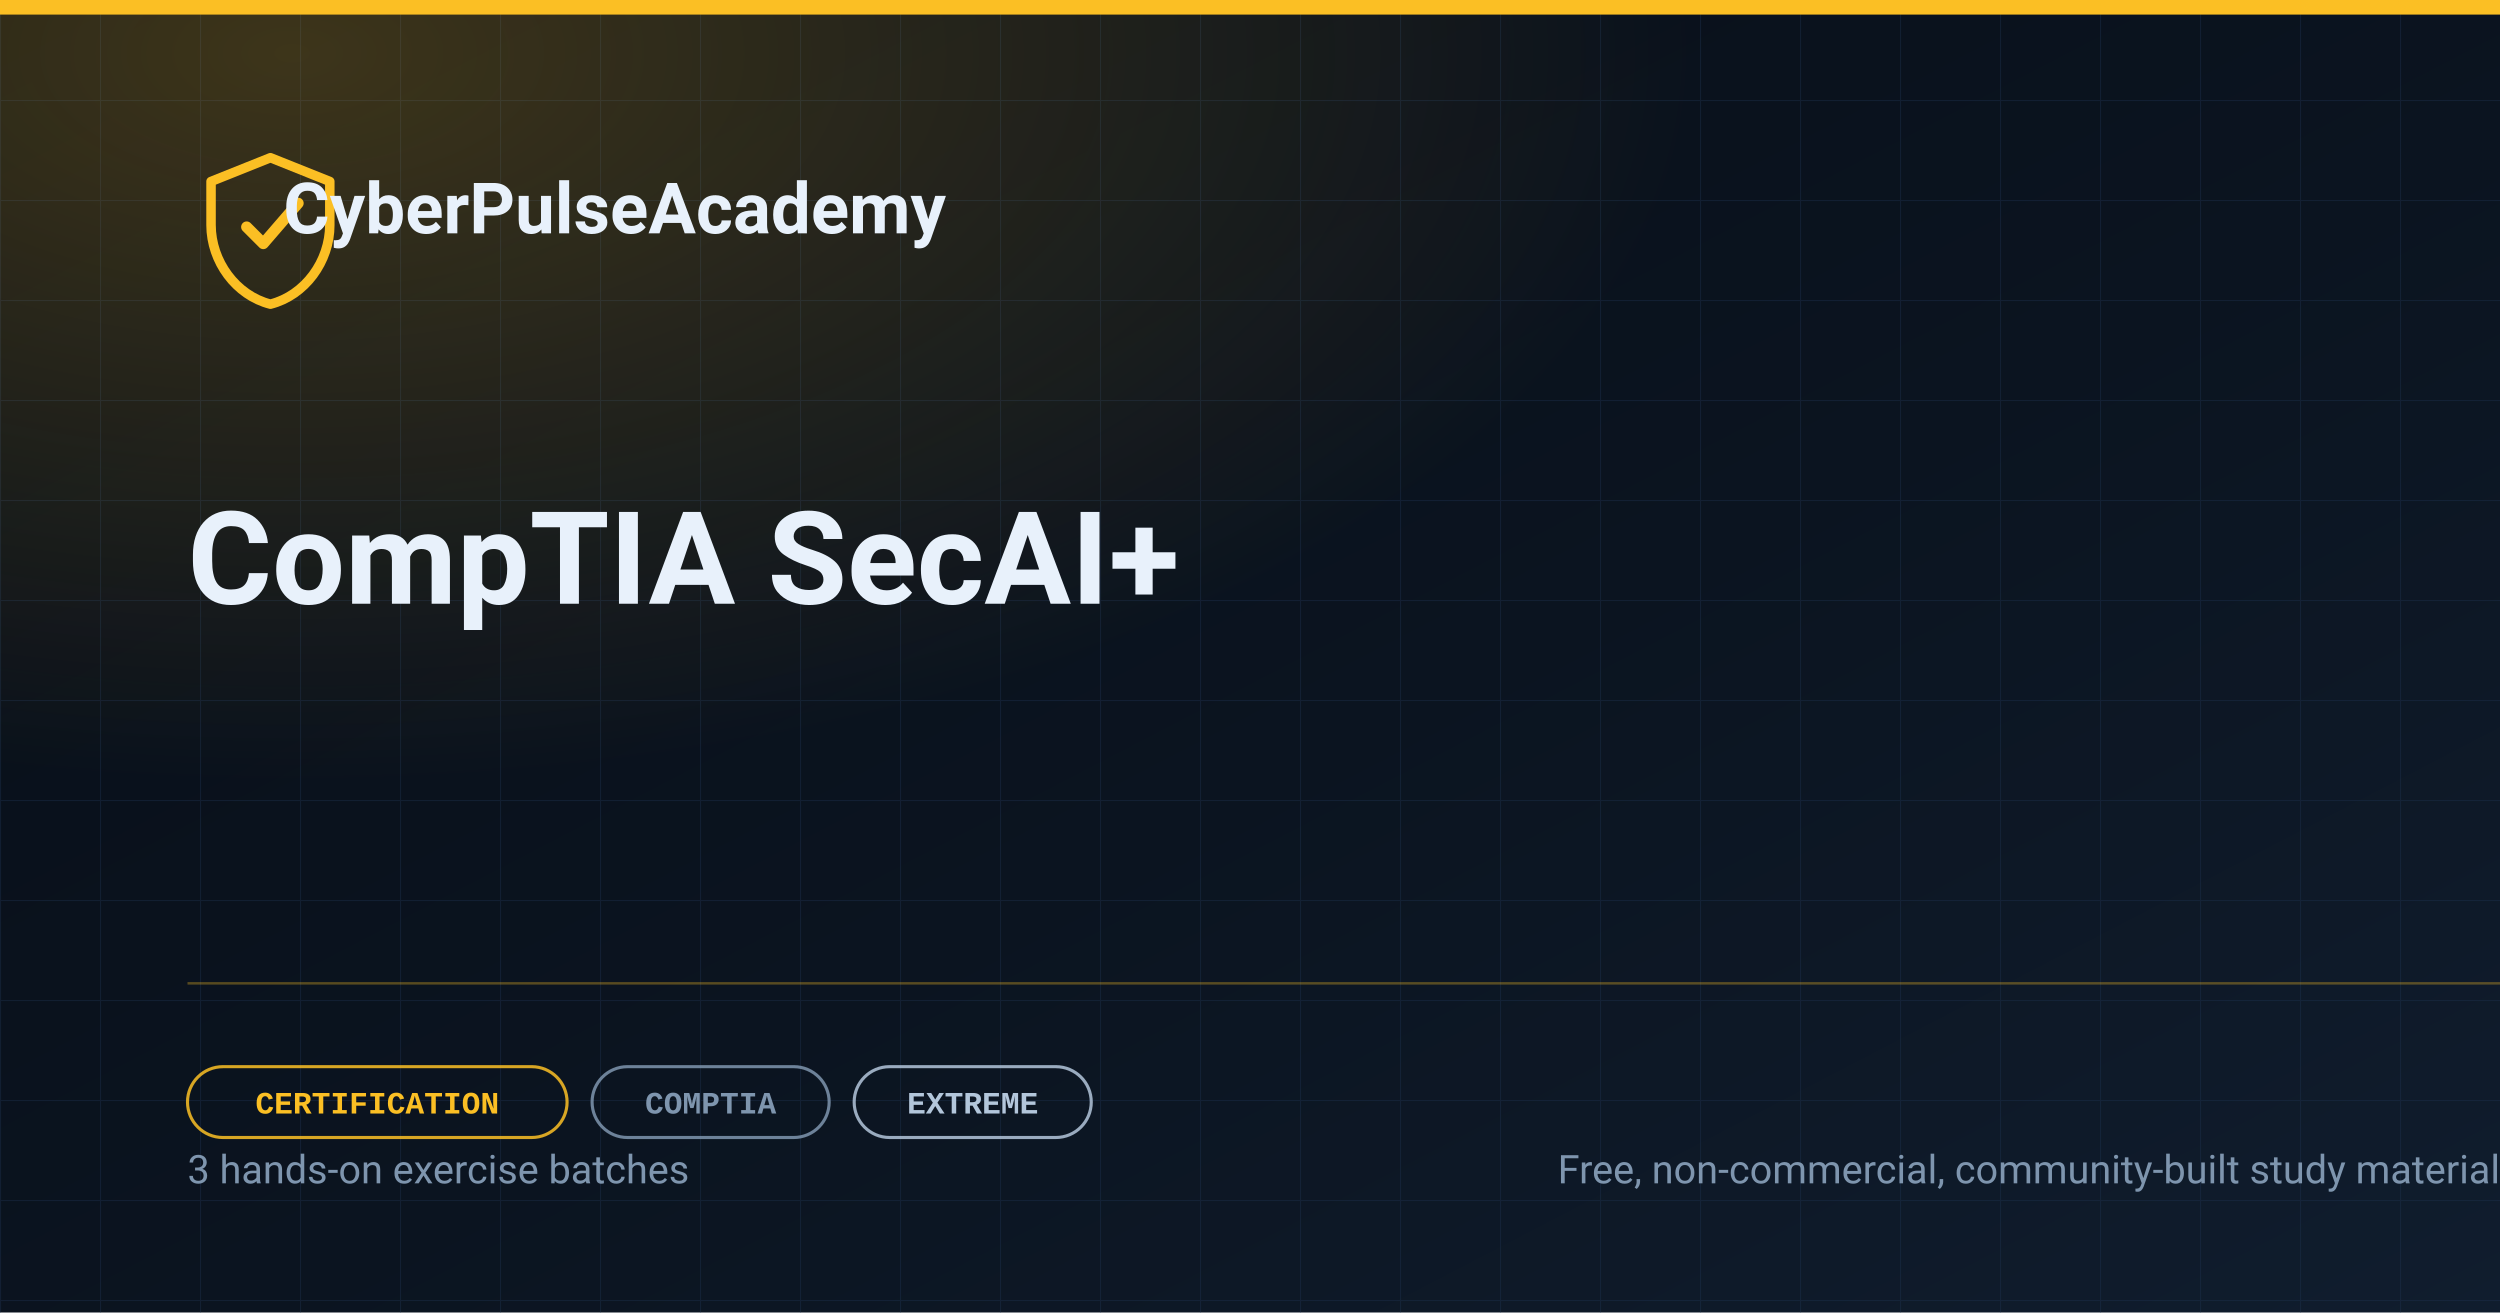
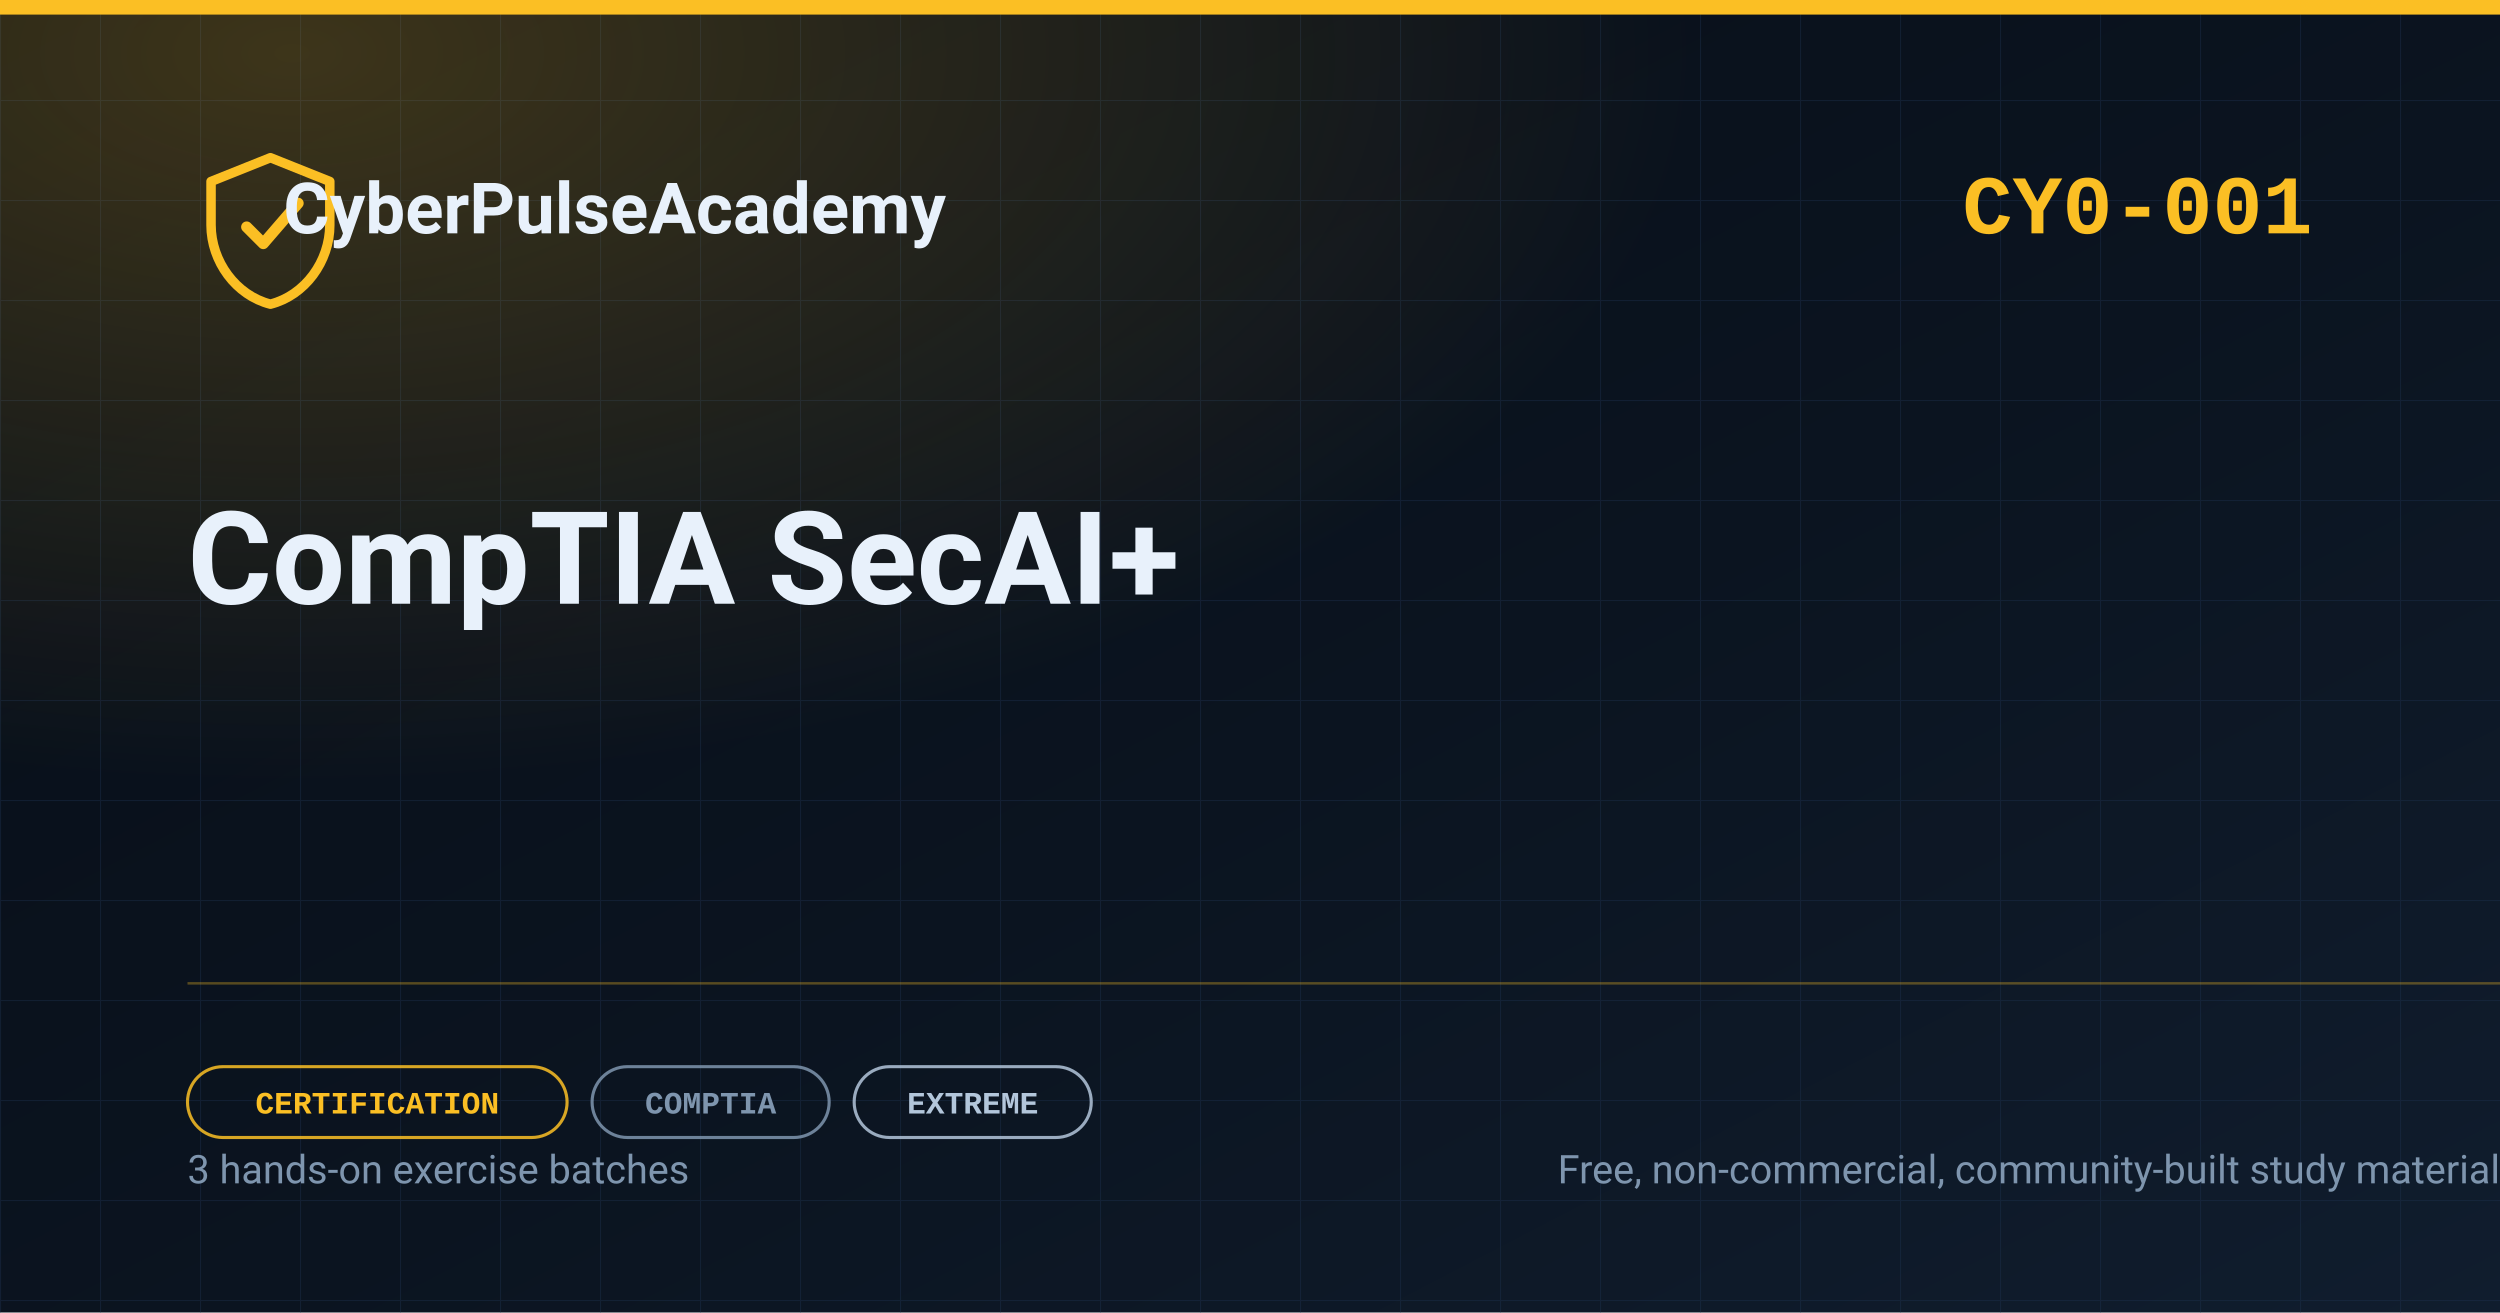
<svg xmlns="http://www.w3.org/2000/svg" width="1200" height="630" viewBox="0 0 1200 630" role="img" aria-label="CyberPulseAcademy study topic">
  <defs>
    <linearGradient id="cmOGBg" x1="0" y1="0" x2="1" y2="1">
      <stop offset="0%" stop-color="#070d16" />
      <stop offset="55%" stop-color="#0b1420" />
      <stop offset="100%" stop-color="#101d2e" />
    </linearGradient>
    <radialGradient id="cmOGGlow" cx="0.12" cy="0.04" r="0.9">
      <stop offset="0%" stop-color="#fbbf24" stop-opacity="0.22" />
      <stop offset="62%" stop-color="#fbbf24" stop-opacity="0" />
    </radialGradient>
    <pattern id="cmOGGrid" width="48" height="48" patternUnits="userSpaceOnUse">
      <path d="M48 0H0v48" fill="none" stroke="#1e3350" stroke-width="1" opacity="0.4" />
    </pattern>
  </defs>
  <rect width="1200" height="630" fill="url(#cmOGBg)" />
  <rect width="1200" height="630" fill="url(#cmOGGrid)" />
  <rect width="1200" height="630" fill="url(#cmOGGlow)" />
  <rect x="0" y="0" width="1200" height="7" fill="#fbbf24" />
  <g transform="translate(88,70) scale(1.9)">
    <path d="M22 3 7 9v11c0 9.2 6.3 17.8 15 20 8.7-2.2 15-10.8 15-20V9l-15-6z" fill="none" stroke="#fbbf24" stroke-width="2.4" stroke-linejoin="round" />
    <path d="M16 20.5l4.2 4.2L29 14.5" fill="none" stroke="#fbbf24" stroke-width="2.8" stroke-linecap="round" stroke-linejoin="round" />
  </g>
  <text x="136" y="112" font-family="system-ui,-apple-system,'Segoe UI',Roboto,Arial,sans-serif" font-size="34" font-weight="700" fill="#e8f1fb">CyberPulseAcademy</text>
+   <text x="1110.0" y="112.0" text-anchor="end" font-family="ui-monospace,SFMono-Regular,Menlo,Consolas,'Liberation Mono',monospace" font-size="40.0" font-weight="700" fill="#fbbf24">CY0-001</text>
  <text x="90.0" y="289.8" font-family="system-ui,-apple-system,'Segoe UI',Roboto,'Helvetica Neue',Arial,sans-serif" font-size="62.0" font-weight="700" fill="#e8f1fb">CompTIA SecAI+</text>
  <line x1="90.0" y1="472.0" x2="1200" y2="472.0" stroke="#fbbf24" stroke-width="1.2" opacity="0.32" />
  <rect x="90.0" y="512.0" width="182.2" height="34.0" rx="17.0" fill="none" stroke="#fbbf24" stroke-width="1.5" opacity="0.85" />
  <text x="181.1" y="534.5" text-anchor="middle" font-family="ui-monospace,SFMono-Regular,Menlo,Consolas,'Liberation Mono',monospace" font-size="15.0" font-weight="700" fill="#fbbf24">CERTIFICATION</text>
  <rect x="284.2" y="512.0" width="113.8" height="34.0" rx="17.0" fill="none" stroke="#7e95ae" stroke-width="1.5" opacity="0.85" />
  <text x="341.1" y="534.5" text-anchor="middle" font-family="ui-monospace,SFMono-Regular,Menlo,Consolas,'Liberation Mono',monospace" font-size="15.0" font-weight="700" fill="#7e95ae">COMPTIA</text>
  <rect x="410.0" y="512.0" width="113.8" height="34.0" rx="17.0" fill="none" stroke="#b3c6db" stroke-width="1.5" opacity="0.85" />
  <text x="466.9" y="534.5" text-anchor="middle" font-family="ui-monospace,SFMono-Regular,Menlo,Consolas,'Liberation Mono',monospace" font-size="15.0" font-weight="700" fill="#b3c6db">EXTREME</text>
  <text x="90.0" y="568.0" font-family="system-ui,-apple-system,'Segoe UI',Roboto,Arial,sans-serif" font-size="19" fill="#7e95ae">3 hands-on exercise batches</text>
  <text x="1200" y="568.0" text-anchor="end" font-family="system-ui,-apple-system,'Segoe UI',Roboto,Arial,sans-serif" font-size="19" fill="#7e95ae">Free, non-commercial, community-built study material</text>
</svg>
